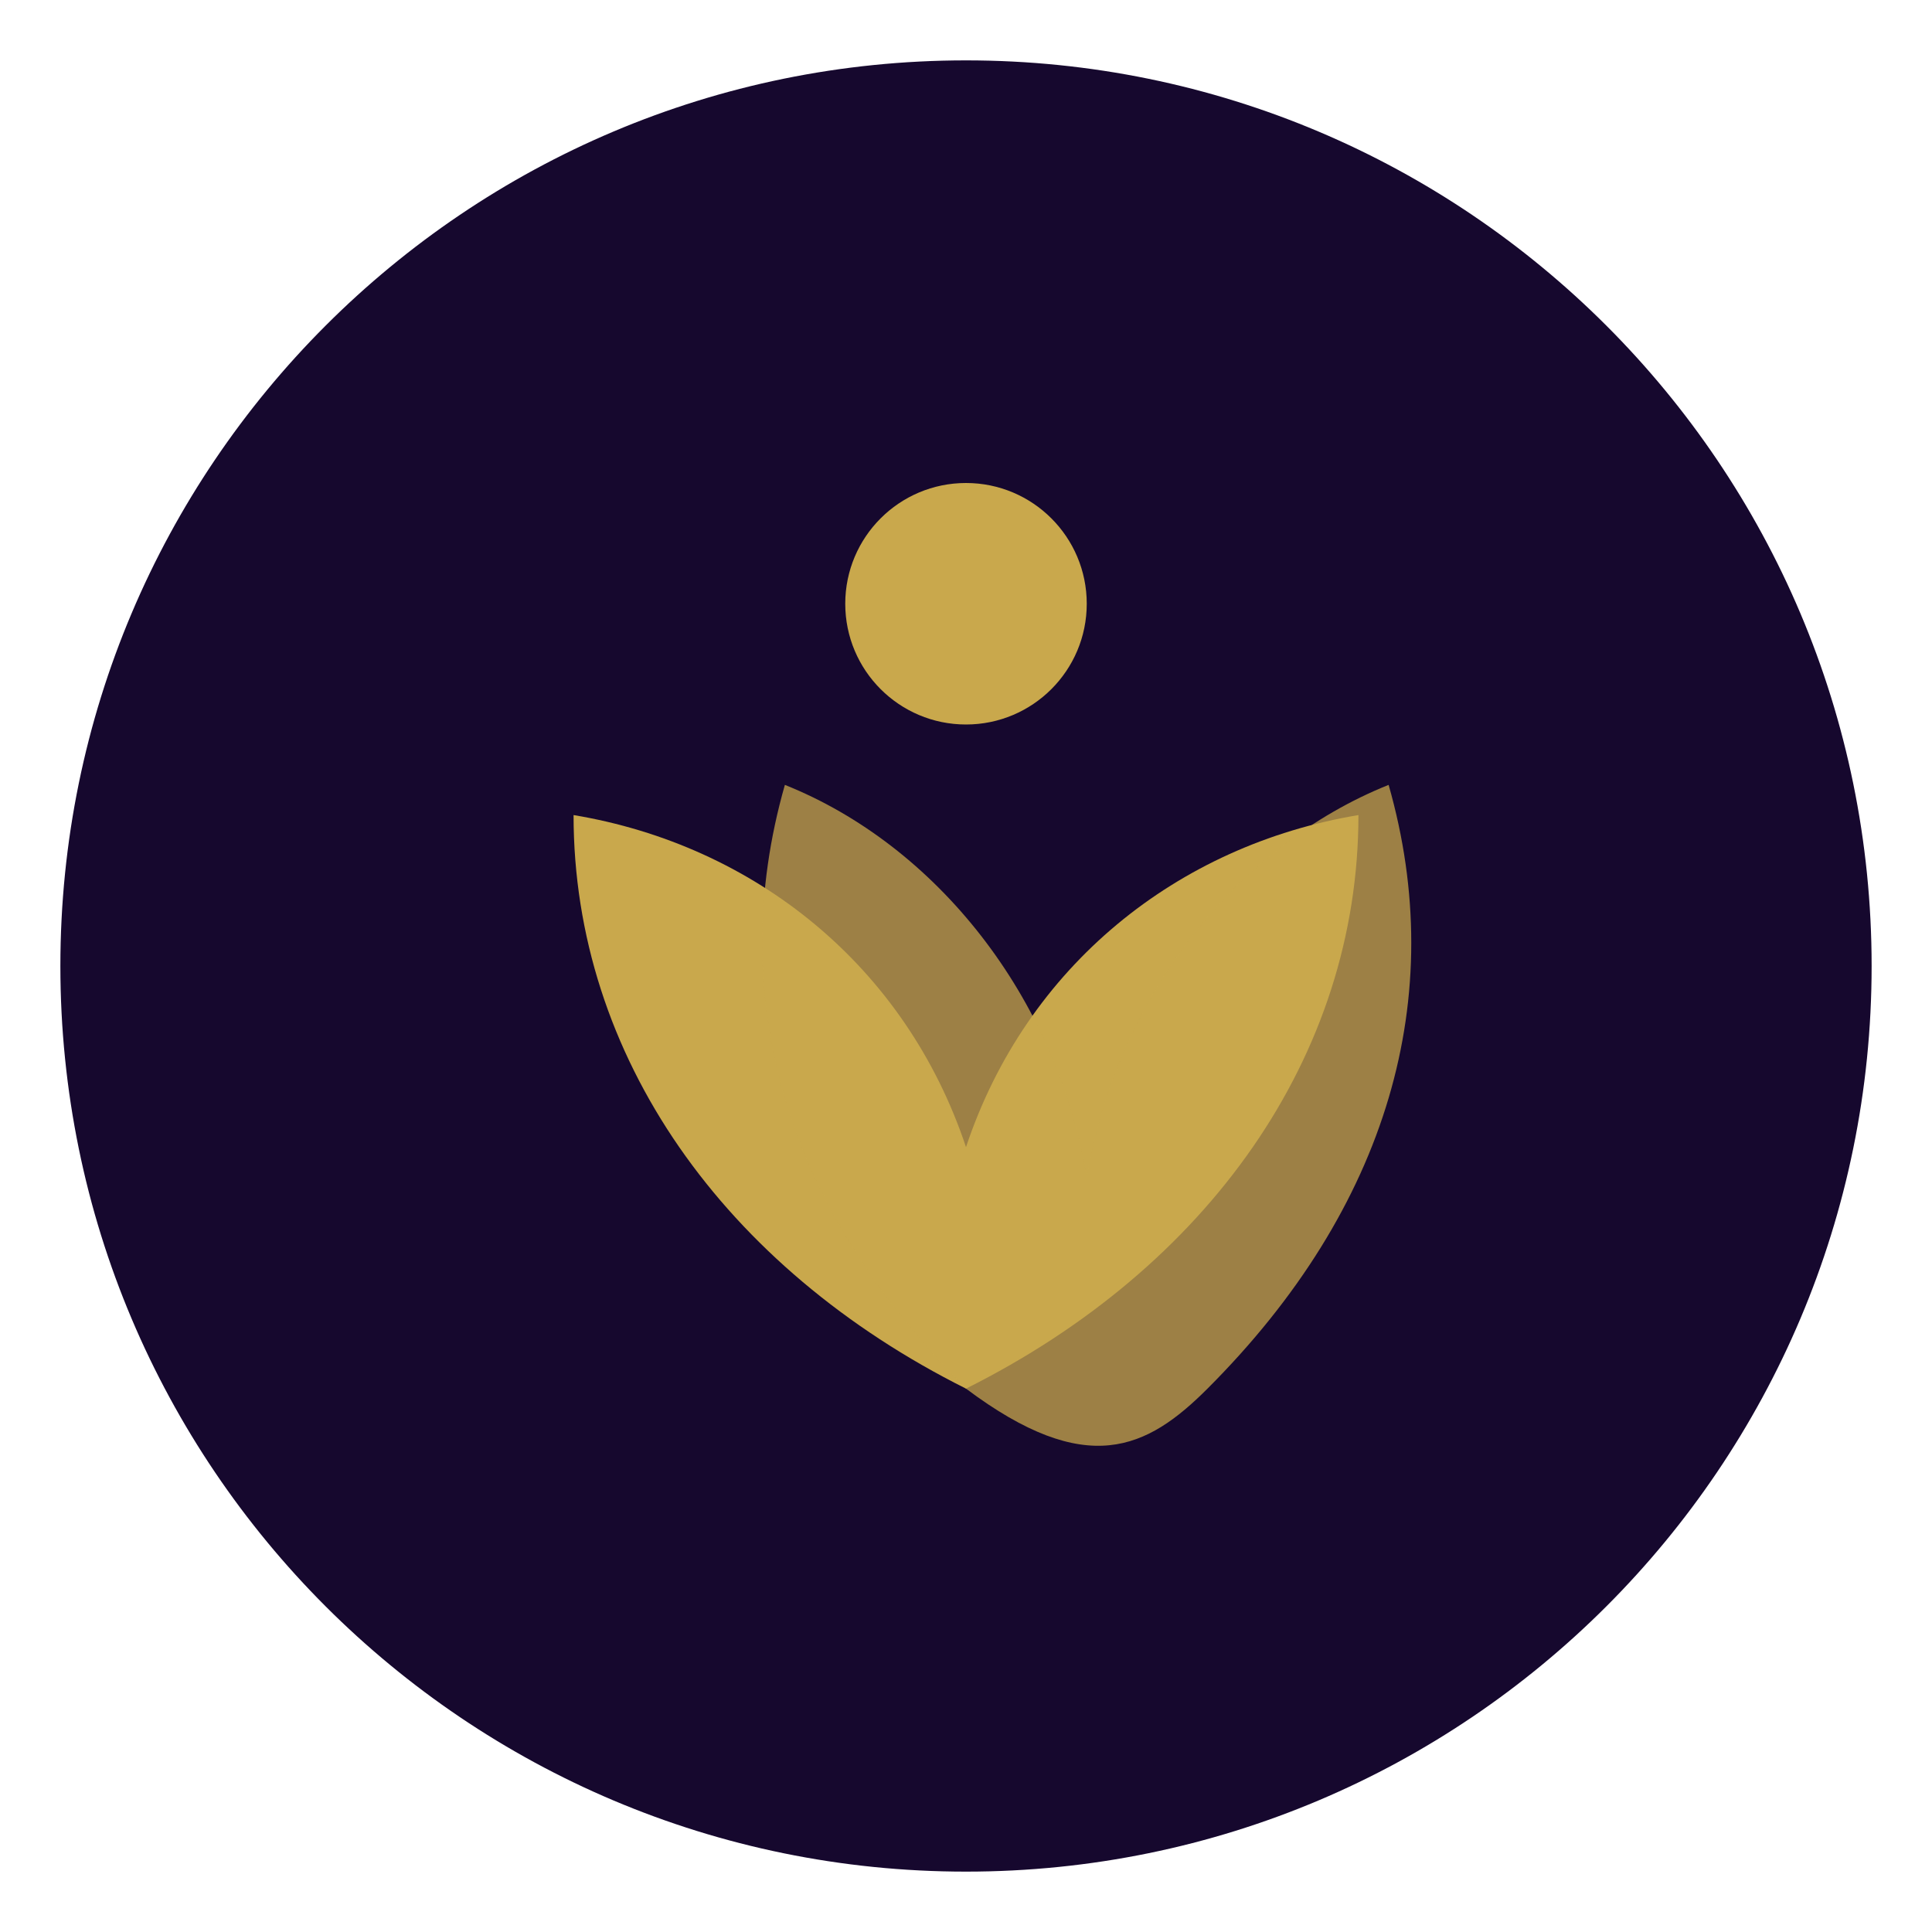
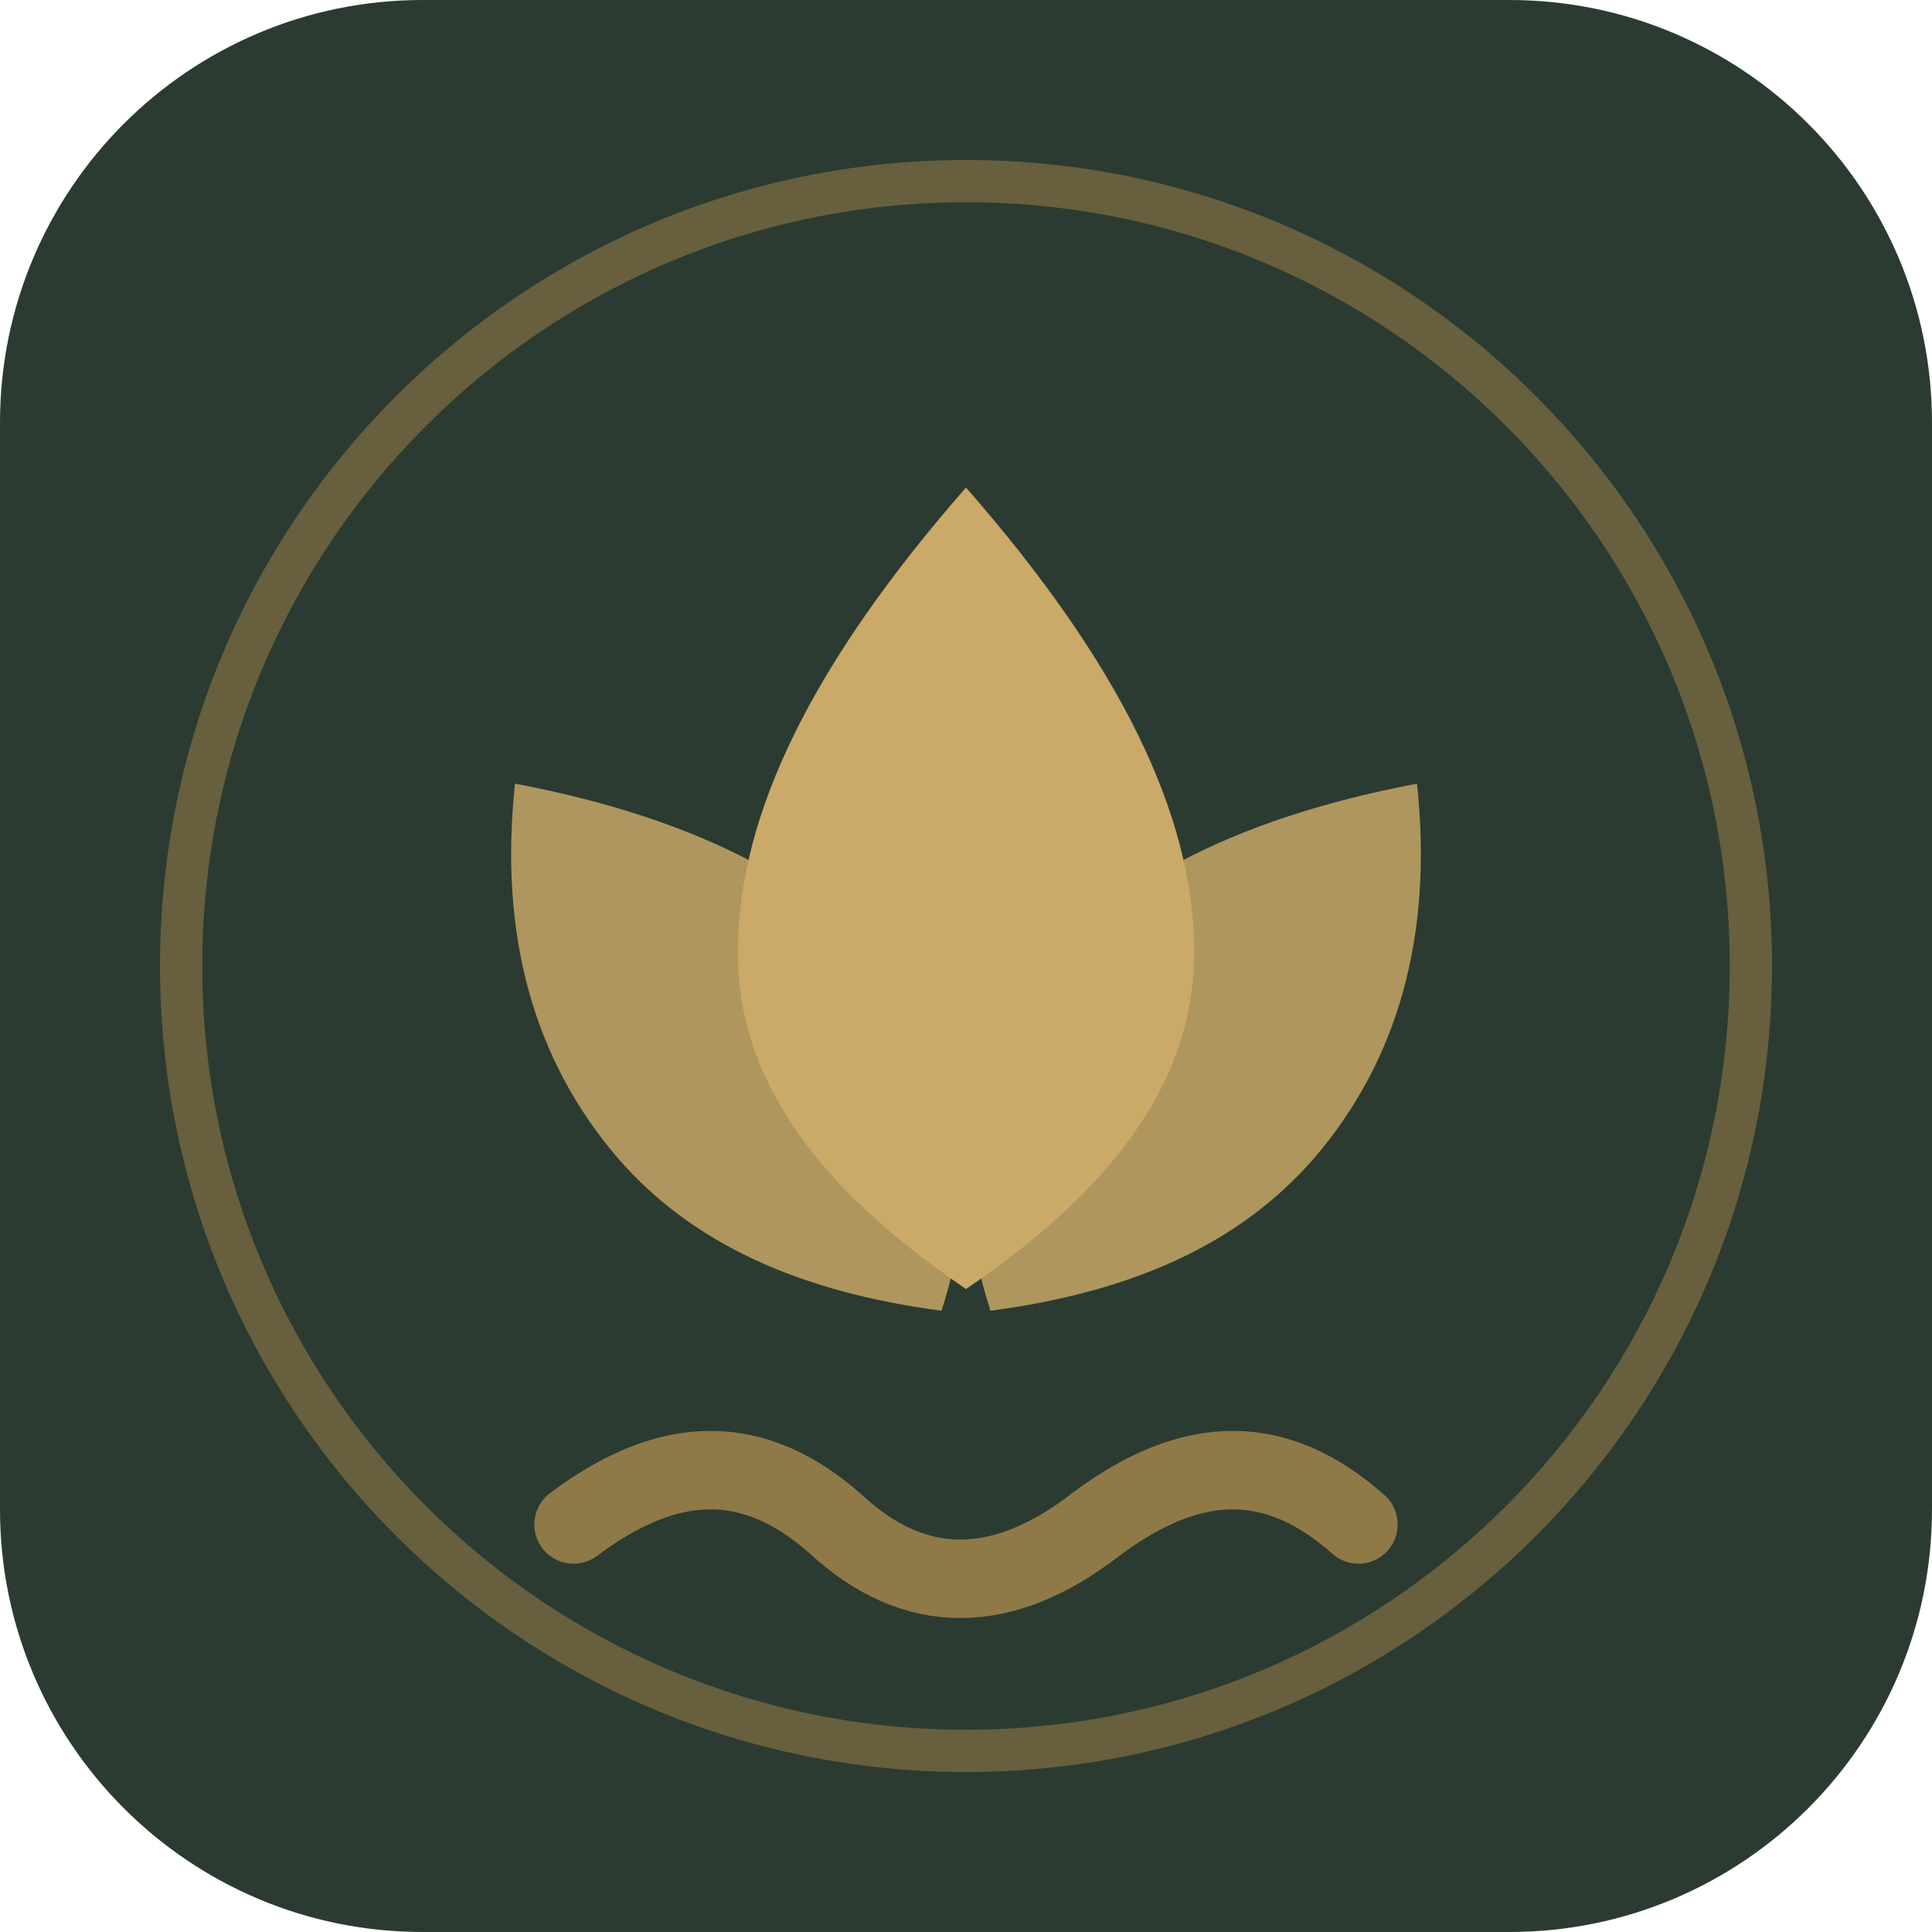
- <svg xmlns="http://www.w3.org/2000/svg" width="64" height="64" viewBox="0 0 64 64">
-   <circle cx="32" cy="32" r="30" fill="#16082E" />
-   <g fill="#C9A84C">
-     <path d="M32 46c-8-4-13-11-13-19 6 1 11 5 13 11 2-6 7-10 13-11 0 8-5 15-13 19z" />
-     <path d="M32 46c-6-6-8-13-6-20 5 2 9 7 10 13 1-6 5-11 10-13 2 7 0 14-6 20-2 2-4 3-8 0z" opacity="0.75" />
-     <circle cx="32" cy="20" r="4" />
+ <svg xmlns="http://www.w3.org/2000/svg" width="64" height="64" viewBox="0 0 64 64" role="img" aria-label="Russian Spa Centre">
+   <rect width="64" height="64" rx="14" fill="#2B3B31" />
+   <circle cx="32" cy="32" r="26" fill="none" stroke="#B08D4F" stroke-opacity="0.45" stroke-width="1.4" />
+   <g fill="#CBA968" transform="translate(32 31) scale(0.9) translate(-32 -31)">
+     <path d="M32 14.5c5.6 6.4 8.4 12 8.4 17.1 0 4.6-2.8 8.6-8.4 12.4-5.6-3.8-8.4-7.8-8.4-12.4 0-5.1 2.8-10.7 8.4-17.1z" />
+     <path d="M15.4 25.4c6.9 1.3 11.7 3.9 14.4 7.6 2.3 3.2 2.8 7.1 1.3 11.8-5.3-.7-9.2-2.5-11.9-5.6-3.1-3.6-4.4-8.2-3.8-13.8z" opacity="0.82" />
+     <path d="M48.6 25.4c-6.9 1.3-11.7 3.9-14.4 7.6-2.3 3.2-2.8 7.1-1.3 11.8 5.3-.7 9.2-2.5 11.9-5.6 3.1-3.6 4.4-8.2 3.8-13.8z" opacity="0.82" />
  </g>
+   <path d="M19 50.5c3.2-2.4 6-2.4 8.7 0 2.6 2.4 5.5 2.4 8.6 0 3.2-2.4 6-2.4 8.7 0" fill="none" stroke="#B08D4F" stroke-opacity="0.75" stroke-width="2.6" stroke-linecap="round" />
</svg>
